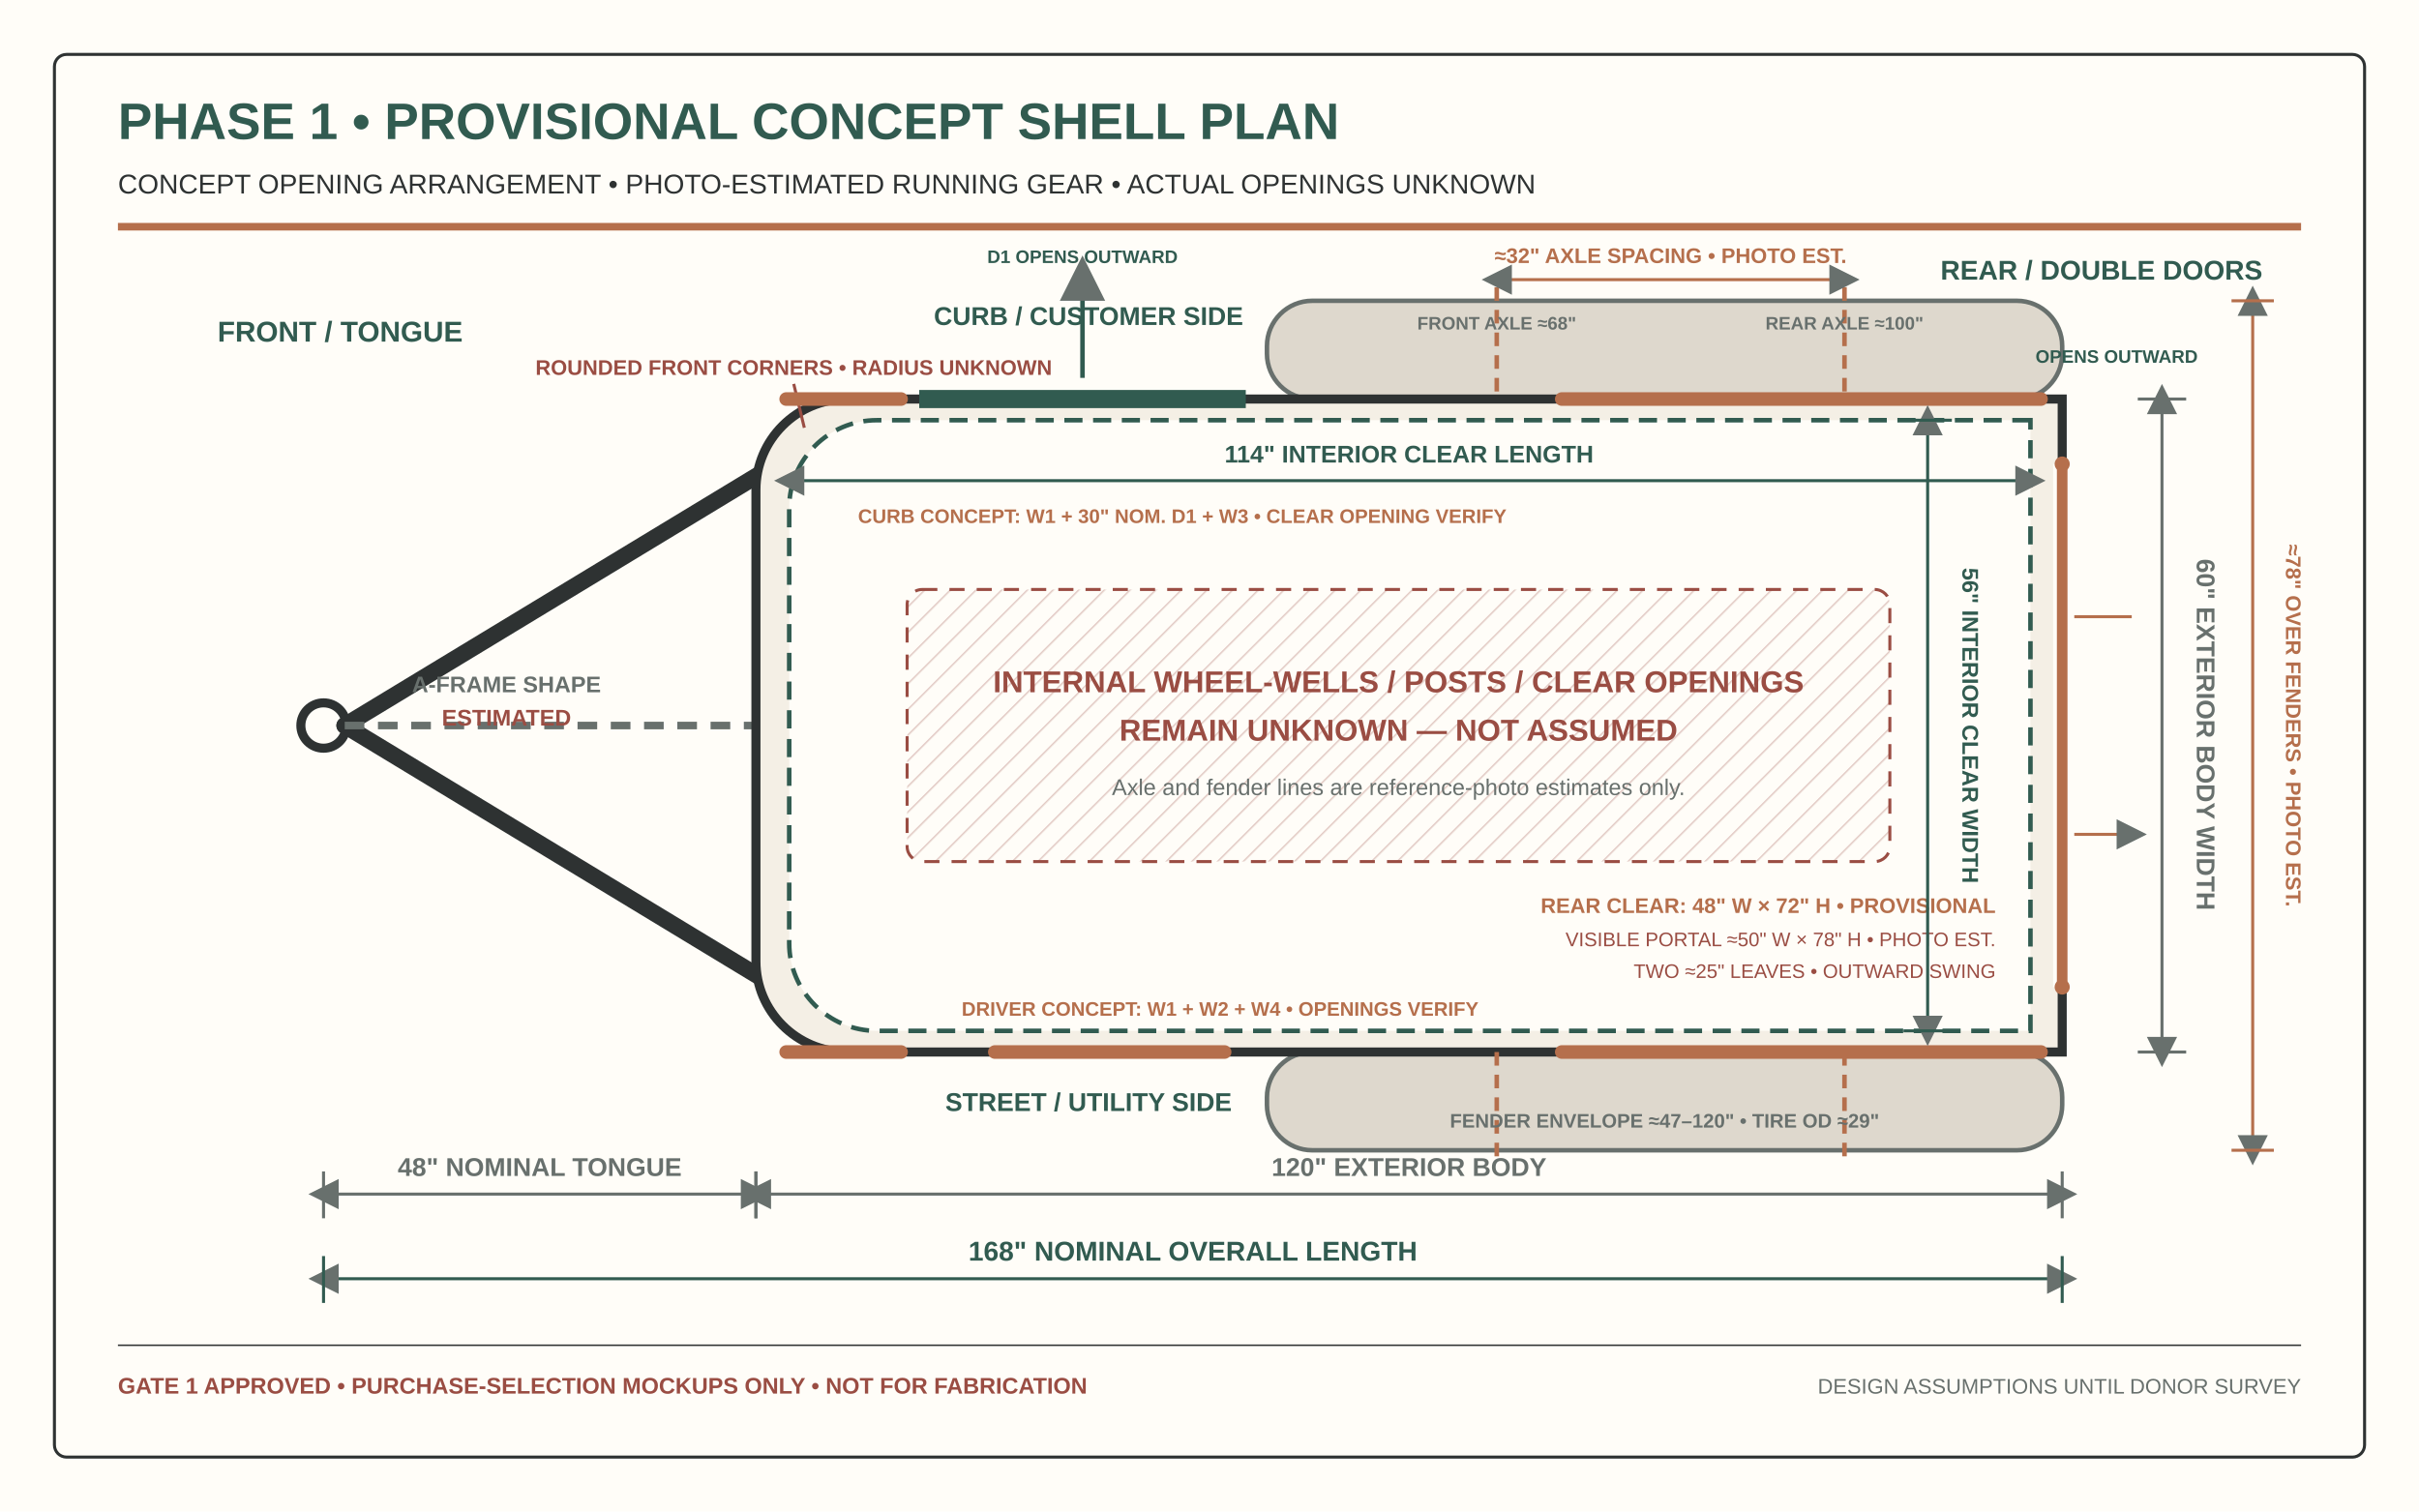
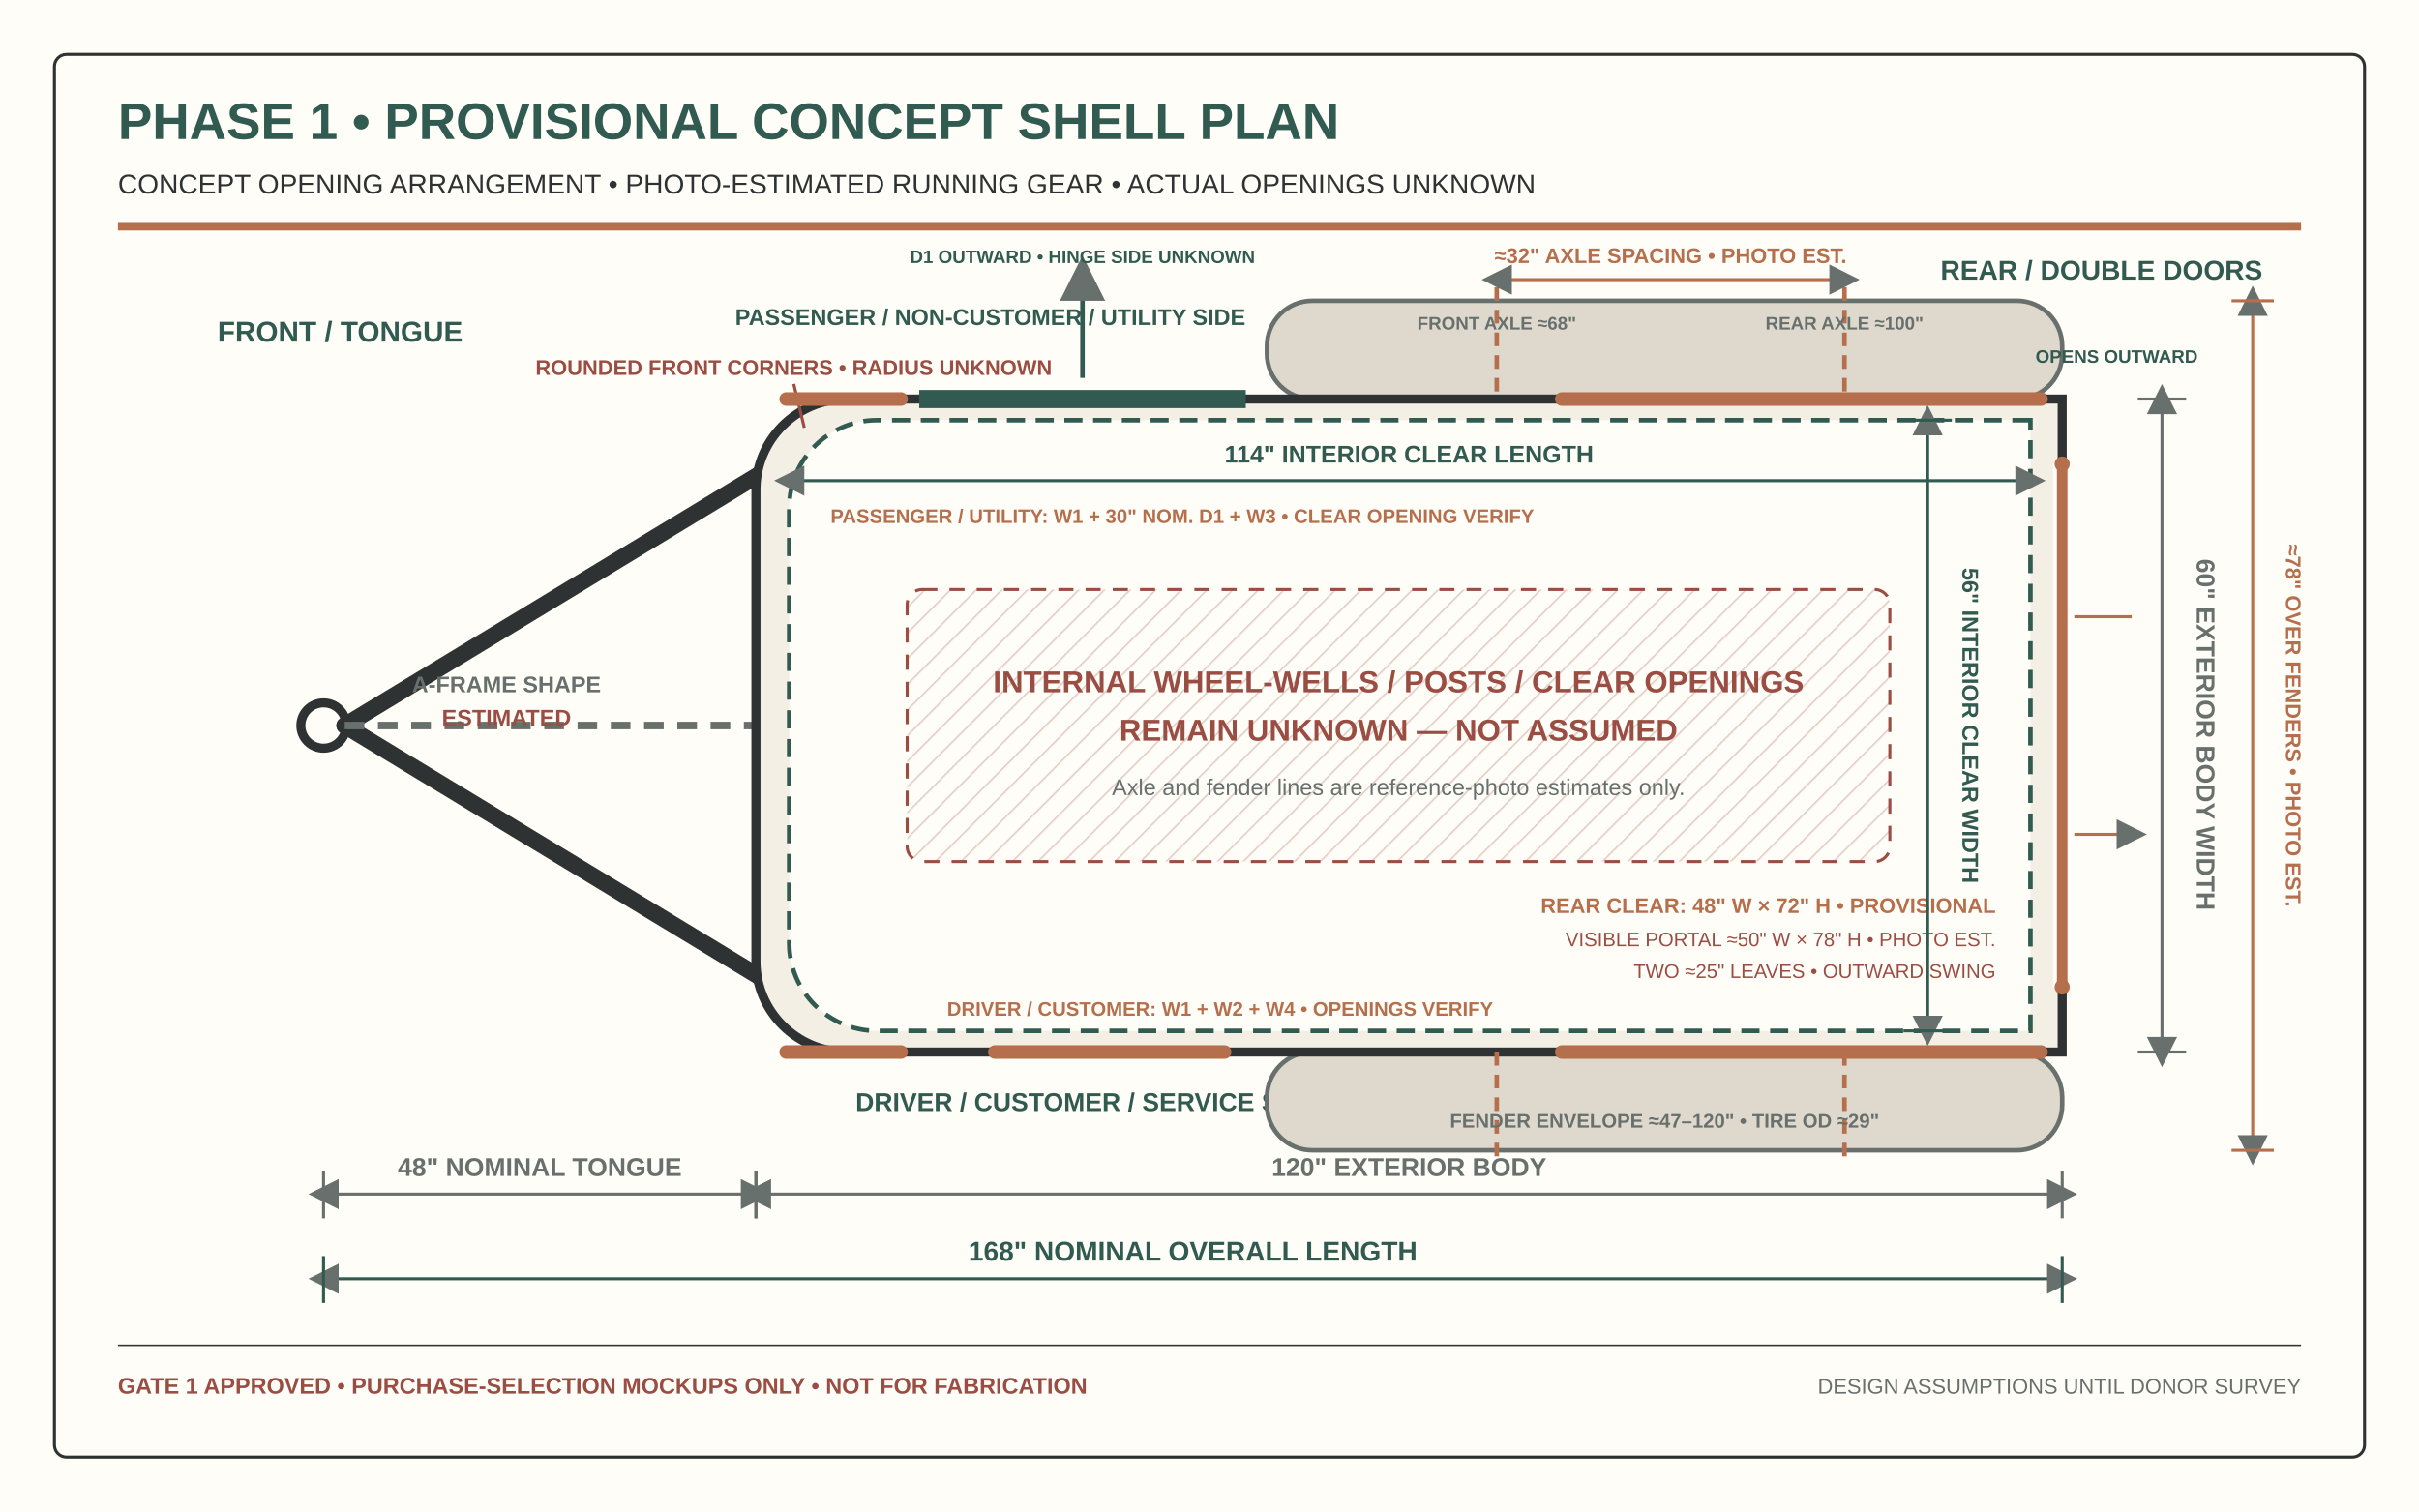
<svg xmlns="http://www.w3.org/2000/svg" width="1600" height="1000" viewBox="0 0 1600 1000" role="img" aria-labelledby="title desc">
  <defs>
    <marker id="arrow" markerWidth="10" markerHeight="10" refX="5" refY="5" orient="auto-start-reverse">
      <path d="M0,0 L10,5 L0,10 z" fill="#68706d" />
    </marker>
    <pattern id="unknown" width="12" height="12" patternUnits="userSpaceOnUse" patternTransform="rotate(45)">
      <line x1="0" y1="0" x2="0" y2="12" stroke="#9a4d43" stroke-width="2" opacity="0.28" />
    </pattern>
  </defs>
  <rect width="1600" height="1000" fill="#fffdf8" />
  <rect x="36" y="36" width="1528" height="928" rx="8" fill="none" stroke="#2e3232" stroke-width="2" />
  <text x="78" y="92" font-family="Arial, Helvetica, sans-serif" font-size="34" font-weight="700" fill="#315b50">PHASE 1 • PROVISIONAL CONCEPT SHELL PLAN</text>
  <text x="78" y="128" font-family="Arial, Helvetica, sans-serif" font-size="18" fill="#2e3232">CONCEPT OPENING ARRANGEMENT • PHOTO-ESTIMATED RUNNING GEAR • ACTUAL OPENINGS UNKNOWN</text>
  <line x1="78" y1="150" x2="1522" y2="150" stroke="#b56f4c" stroke-width="5" />
  <text x="225" y="226" font-family="Arial, Helvetica, sans-serif" font-size="19" text-anchor="middle" font-weight="700" fill="#315b50">FRONT / TONGUE</text>
  <text x="1390" y="185" font-family="Arial, Helvetica, sans-serif" font-size="18" text-anchor="middle" font-weight="700" fill="#315b50">REAR / DOUBLE DOORS</text>
-   <text x="720" y="215" font-family="Arial, Helvetica, sans-serif" font-size="17" text-anchor="middle" font-weight="700" fill="#315b50">CURB / CUSTOMER SIDE</text>
-   <text x="720" y="735" font-family="Arial, Helvetica, sans-serif" font-size="17" text-anchor="middle" font-weight="700" fill="#315b50">STREET / UTILITY SIDE</text>
+   <text x="655" y="215" font-family="Arial, Helvetica, sans-serif" font-size="15" text-anchor="middle" font-weight="700" fill="#315b50">PASSENGER / NON-CUSTOMER / UTILITY SIDE</text>
+   <text x="720" y="735" font-family="Arial, Helvetica, sans-serif" font-size="17" text-anchor="middle" font-weight="700" fill="#315b50">DRIVER / CUSTOMER / SERVICE SIDE</text>
  <circle cx="214" cy="480" r="15" fill="#fffdf8" stroke="#2e3232" stroke-width="6" />
  <line x1="228" y1="480" x2="525" y2="300" stroke="#2e3232" stroke-width="11" stroke-linecap="round" />
  <line x1="228" y1="480" x2="525" y2="660" stroke="#2e3232" stroke-width="11" stroke-linecap="round" />
  <line x1="228" y1="480" x2="500" y2="480" stroke="#68706d" stroke-width="5" stroke-dasharray="13 9" />
  <text x="335" y="458" font-family="Arial, Helvetica, sans-serif" font-size="15" text-anchor="middle" font-weight="700" fill="#68706d">A-FRAME SHAPE</text>
  <text x="335" y="480" font-family="Arial, Helvetica, sans-serif" font-size="15" text-anchor="middle" font-weight="700" fill="#9a4d43">ESTIMATED</text>
  <rect x="838" y="199" width="526" height="65" rx="30" fill="#ded8cd" stroke="#68706d" stroke-width="3" />
  <rect x="838" y="696" width="526" height="65" rx="30" fill="#ded8cd" stroke="#68706d" stroke-width="3" />
  <path d="M 1364 264 H 560 C 527 264 500 291 500 324 V 636 C 500 669 527 696 560 696 H 1364 Z" fill="#f4efe5" stroke="#2e3232" stroke-width="6" />
  <path d="M 1343 278 H 580 C 548 278 522 304 522 336 V 624 C 522 656 548 682 580 682 H 1343 Z" fill="#fffdf8" stroke="#315b50" stroke-width="3" stroke-dasharray="12 7" />
  <text x="525" y="248" font-family="Arial, Helvetica, sans-serif" font-size="14" text-anchor="middle" font-weight="700" fill="#9a4d43">ROUNDED FRONT CORNERS • RADIUS UNKNOWN</text>
  <line x1="525" y1="254" x2="532" y2="283" stroke="#9a4d43" stroke-width="2" />
  <path d="M 520 264 H 596 M 1033 264 H 1350" fill="none" stroke="#b56f4c" stroke-width="9" stroke-linecap="round" />
  <path d="M 608 264 H 824" fill="none" stroke="#315b50" stroke-width="12" stroke-linecap="butt" />
  <line x1="716" y1="250" x2="716" y2="184" stroke="#315b50" stroke-width="3" marker-end="url(#arrow)" />
-   <text x="716" y="174" font-family="Arial, Helvetica, sans-serif" font-size="12" text-anchor="middle" font-weight="700" fill="#315b50">D1 OPENS OUTWARD</text>
-   <text x="782" y="346" font-family="Arial, Helvetica, sans-serif" font-size="13" text-anchor="middle" font-weight="700" fill="#b56f4c">CURB CONCEPT: W1 + 30" NOM. D1 + W3 • CLEAR OPENING VERIFY</text>
+   <text x="716" y="174" font-family="Arial, Helvetica, sans-serif" font-size="12" text-anchor="middle" font-weight="700" fill="#315b50">D1 OUTWARD • HINGE SIDE UNKNOWN</text>
+   <text x="782" y="346" font-family="Arial, Helvetica, sans-serif" font-size="13" text-anchor="middle" font-weight="700" fill="#b56f4c">PASSENGER / UTILITY: W1 + 30" NOM. D1 + W3 • CLEAR OPENING VERIFY</text>
  <path d="M 520 696 H 596 M 658 696 H 810 M 1033 696 H 1350" fill="none" stroke="#b56f4c" stroke-width="9" stroke-linecap="round" />
-   <text x="807" y="672" font-family="Arial, Helvetica, sans-serif" font-size="13" text-anchor="middle" font-weight="700" fill="#b56f4c">DRIVER CONCEPT: W1 + W2 + W4 • OPENINGS VERIFY</text>
+   <text x="807" y="672" font-family="Arial, Helvetica, sans-serif" font-size="13" text-anchor="middle" font-weight="700" fill="#b56f4c">DRIVER / CUSTOMER: W1 + W2 + W4 • OPENINGS VERIFY</text>
  <line x1="990" y1="190" x2="990" y2="264" stroke="#b56f4c" stroke-width="3" stroke-dasharray="9 6" />
  <line x1="990" y1="696" x2="990" y2="770" stroke="#b56f4c" stroke-width="3" stroke-dasharray="9 6" />
  <line x1="1220" y1="190" x2="1220" y2="264" stroke="#b56f4c" stroke-width="3" stroke-dasharray="9 6" />
  <line x1="1220" y1="696" x2="1220" y2="770" stroke="#b56f4c" stroke-width="3" stroke-dasharray="9 6" />
  <line x1="990" y1="185" x2="1220" y2="185" stroke="#b56f4c" stroke-width="2" marker-start="url(#arrow)" marker-end="url(#arrow)" />
  <text x="1105" y="174" font-family="Arial, Helvetica, sans-serif" font-size="14" text-anchor="middle" font-weight="700" fill="#b56f4c">≈32" AXLE SPACING • PHOTO EST.</text>
  <text x="990" y="218" font-family="Arial, Helvetica, sans-serif" font-size="12" text-anchor="middle" font-weight="700" fill="#68706d">FRONT AXLE ≈68"</text>
  <text x="1220" y="218" font-family="Arial, Helvetica, sans-serif" font-size="12" text-anchor="middle" font-weight="700" fill="#68706d">REAR AXLE ≈100"</text>
  <text x="1101" y="746" font-family="Arial, Helvetica, sans-serif" font-size="13" text-anchor="middle" font-weight="700" fill="#68706d">FENDER ENVELOPE ≈47–120" • TIRE OD ≈29"</text>
  <line x1="1364" y1="307" x2="1364" y2="653" stroke="#fffdf8" stroke-width="12" />
  <line x1="1364" y1="307" x2="1364" y2="653" stroke="#b56f4c" stroke-width="7" />
  <line x1="1364" y1="307" x2="1364" y2="480" stroke="#b56f4c" stroke-width="3" />
  <line x1="1364" y1="480" x2="1364" y2="653" stroke="#b56f4c" stroke-width="3" />
  <circle cx="1364" cy="307" r="5" fill="#b56f4c" />
  <circle cx="1364" cy="653" r="5" fill="#b56f4c" />
  <path d="M 1372 408 H 1410 M 1372 552 H 1410" fill="none" stroke="#b56f4c" stroke-width="2" marker-end="url(#arrow)" />
  <text x="1400" y="240" font-family="Arial, Helvetica, sans-serif" font-size="12" text-anchor="middle" font-weight="700" fill="#315b50">OPENS OUTWARD</text>
  <text x="1320" y="604" font-family="Arial, Helvetica, sans-serif" font-size="14" text-anchor="end" font-weight="700" fill="#b56f4c">REAR CLEAR: 48" W × 72" H • PROVISIONAL</text>
  <text x="1320" y="626" font-family="Arial, Helvetica, sans-serif" font-size="13" text-anchor="end" fill="#9a4d43">VISIBLE PORTAL ≈50" W × 78" H • PHOTO EST.</text>
  <text x="1320" y="647" font-family="Arial, Helvetica, sans-serif" font-size="13" text-anchor="end" fill="#9a4d43">TWO ≈25" LEAVES • OUTWARD SWING</text>
  <rect x="600" y="390" width="650" height="180" rx="10" fill="url(#unknown)" stroke="#9a4d43" stroke-width="2" stroke-dasharray="10 8" />
  <text x="925" y="458" font-family="Arial, Helvetica, sans-serif" font-size="20" text-anchor="middle" font-weight="700" fill="#9a4d43">INTERNAL WHEEL-WELLS / POSTS / CLEAR OPENINGS</text>
  <text x="925" y="490" font-family="Arial, Helvetica, sans-serif" font-size="20" text-anchor="middle" font-weight="700" fill="#9a4d43">REMAIN UNKNOWN — NOT ASSUMED</text>
  <text x="925" y="526" font-family="Arial, Helvetica, sans-serif" font-size="15" text-anchor="middle" fill="#68706d">Axle and fender lines are reference-photo estimates only.</text>
  <line x1="1490" y1="199" x2="1490" y2="761" stroke="#b56f4c" stroke-width="2" marker-start="url(#arrow)" marker-end="url(#arrow)" />
  <line x1="1476" y1="199" x2="1504" y2="199" stroke="#b56f4c" stroke-width="2" />
  <line x1="1476" y1="761" x2="1504" y2="761" stroke="#b56f4c" stroke-width="2" />
  <text x="1512" y="480" font-family="Arial, Helvetica, sans-serif" font-size="14" text-anchor="middle" font-weight="700" fill="#b56f4c" transform="rotate(90 1512 480)">≈78" OVER FENDERS • PHOTO EST.</text>
  <line x1="214" y1="790" x2="500" y2="790" stroke="#68706d" stroke-width="2" marker-start="url(#arrow)" marker-end="url(#arrow)" />
  <line x1="214" y1="775" x2="214" y2="806" stroke="#68706d" stroke-width="2" />
  <line x1="500" y1="775" x2="500" y2="806" stroke="#68706d" stroke-width="2" />
  <text x="357" y="778" font-family="Arial, Helvetica, sans-serif" font-size="17" text-anchor="middle" font-weight="700" fill="#68706d">48" NOMINAL TONGUE</text>
  <line x1="500" y1="790" x2="1364" y2="790" stroke="#68706d" stroke-width="2" marker-start="url(#arrow)" marker-end="url(#arrow)" />
  <line x1="500" y1="775" x2="500" y2="806" stroke="#68706d" stroke-width="2" />
  <line x1="1364" y1="775" x2="1364" y2="806" stroke="#68706d" stroke-width="2" />
  <text x="932" y="778" font-family="Arial, Helvetica, sans-serif" font-size="17" text-anchor="middle" font-weight="700" fill="#68706d">120" EXTERIOR BODY</text>
  <line x1="214" y1="846" x2="1364" y2="846" stroke="#315b50" stroke-width="2" marker-start="url(#arrow)" marker-end="url(#arrow)" />
  <line x1="214" y1="831" x2="214" y2="862" stroke="#315b50" stroke-width="2" />
  <line x1="1364" y1="831" x2="1364" y2="862" stroke="#315b50" stroke-width="2" />
  <text x="789" y="834" font-family="Arial, Helvetica, sans-serif" font-size="18" text-anchor="middle" font-weight="700" fill="#315b50">168" NOMINAL OVERALL LENGTH</text>
  <line x1="1430" y1="264" x2="1430" y2="696" stroke="#68706d" stroke-width="2" marker-start="url(#arrow)" marker-end="url(#arrow)" />
  <line x1="1414" y1="264" x2="1446" y2="264" stroke="#68706d" stroke-width="2" />
  <line x1="1414" y1="696" x2="1446" y2="696" stroke="#68706d" stroke-width="2" />
  <text x="1453" y="486" font-family="Arial, Helvetica, sans-serif" font-size="17" text-anchor="middle" font-weight="700" fill="#68706d" transform="rotate(90 1453 486)">60" EXTERIOR BODY WIDTH</text>
  <line x1="1275" y1="278" x2="1275" y2="682" stroke="#315b50" stroke-width="2" marker-start="url(#arrow)" marker-end="url(#arrow)" />
  <line x1="1259" y1="278" x2="1291" y2="278" stroke="#315b50" stroke-width="2" />
  <line x1="1259" y1="682" x2="1291" y2="682" stroke="#315b50" stroke-width="2" />
  <text x="1298" y="480" font-family="Arial, Helvetica, sans-serif" font-size="15" text-anchor="middle" font-weight="700" fill="#315b50" transform="rotate(90 1298 480)">56" INTERIOR CLEAR WIDTH</text>
  <line x1="522" y1="318" x2="1343" y2="318" stroke="#315b50" stroke-width="2" marker-start="url(#arrow)" marker-end="url(#arrow)" />
  <text x="932" y="306" font-family="Arial, Helvetica, sans-serif" font-size="16" text-anchor="middle" font-weight="700" fill="#315b50">114" INTERIOR CLEAR LENGTH</text>
  <line x1="78" y1="890" x2="1522" y2="890" stroke="#2e3232" stroke-width="1" />
  <text x="78" y="922" font-family="Arial, Helvetica, sans-serif" font-size="15" font-weight="700" fill="#9a4d43">GATE 1 APPROVED • PURCHASE-SELECTION MOCKUPS ONLY • NOT FOR FABRICATION</text>
  <text x="1522" y="922" font-family="Arial, Helvetica, sans-serif" font-size="14" text-anchor="end" fill="#68706d">DESIGN ASSUMPTIONS UNTIL DONOR SURVEY</text>
</svg>
